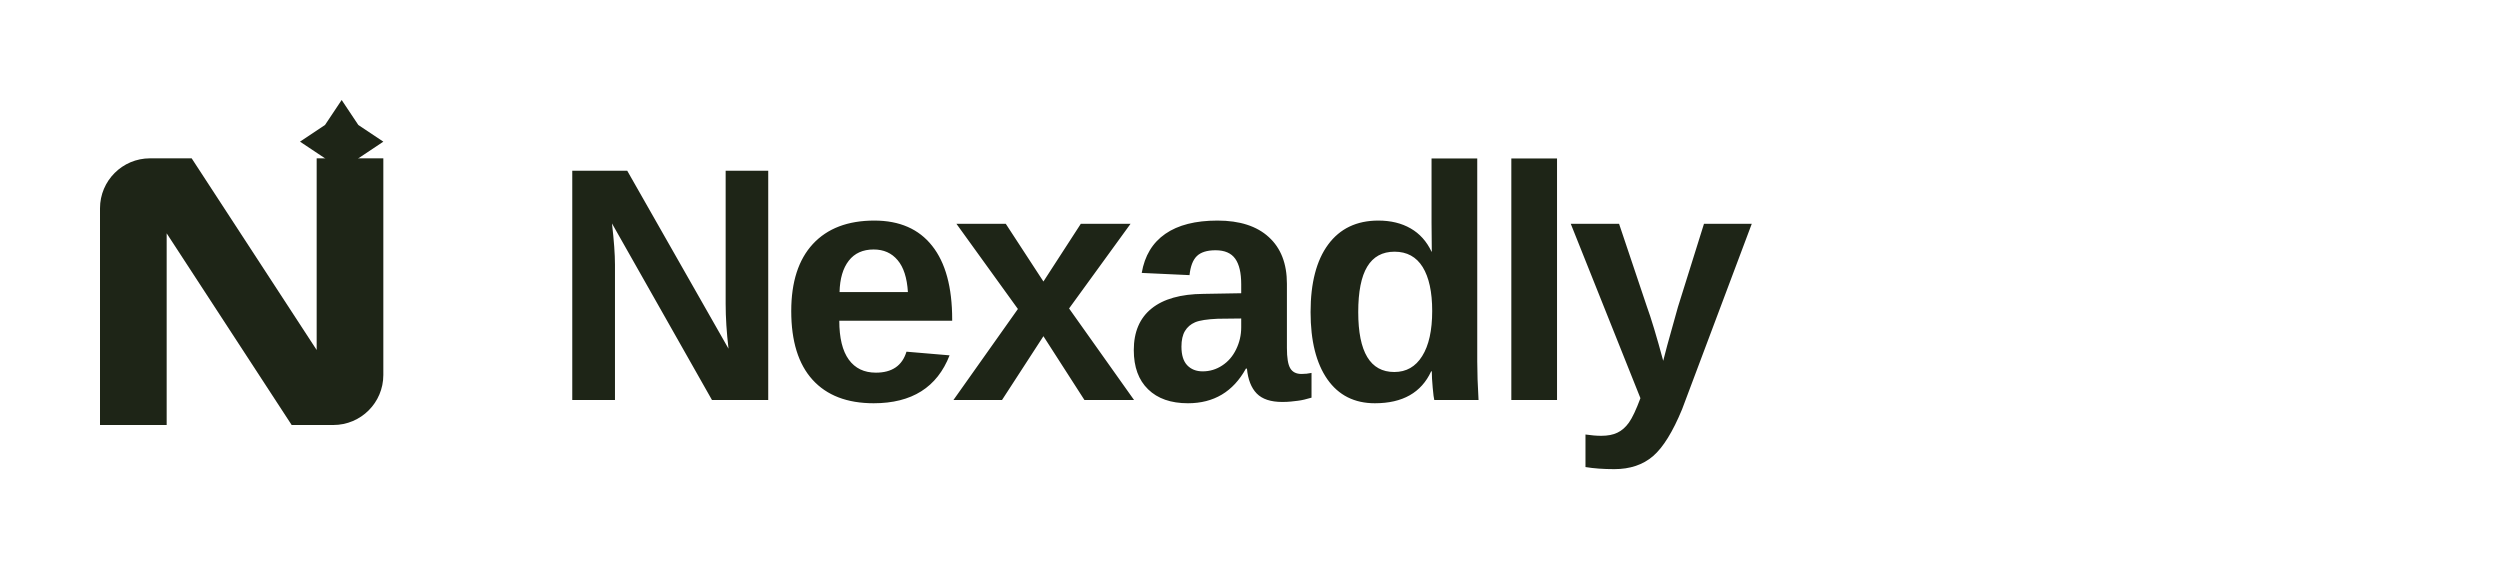
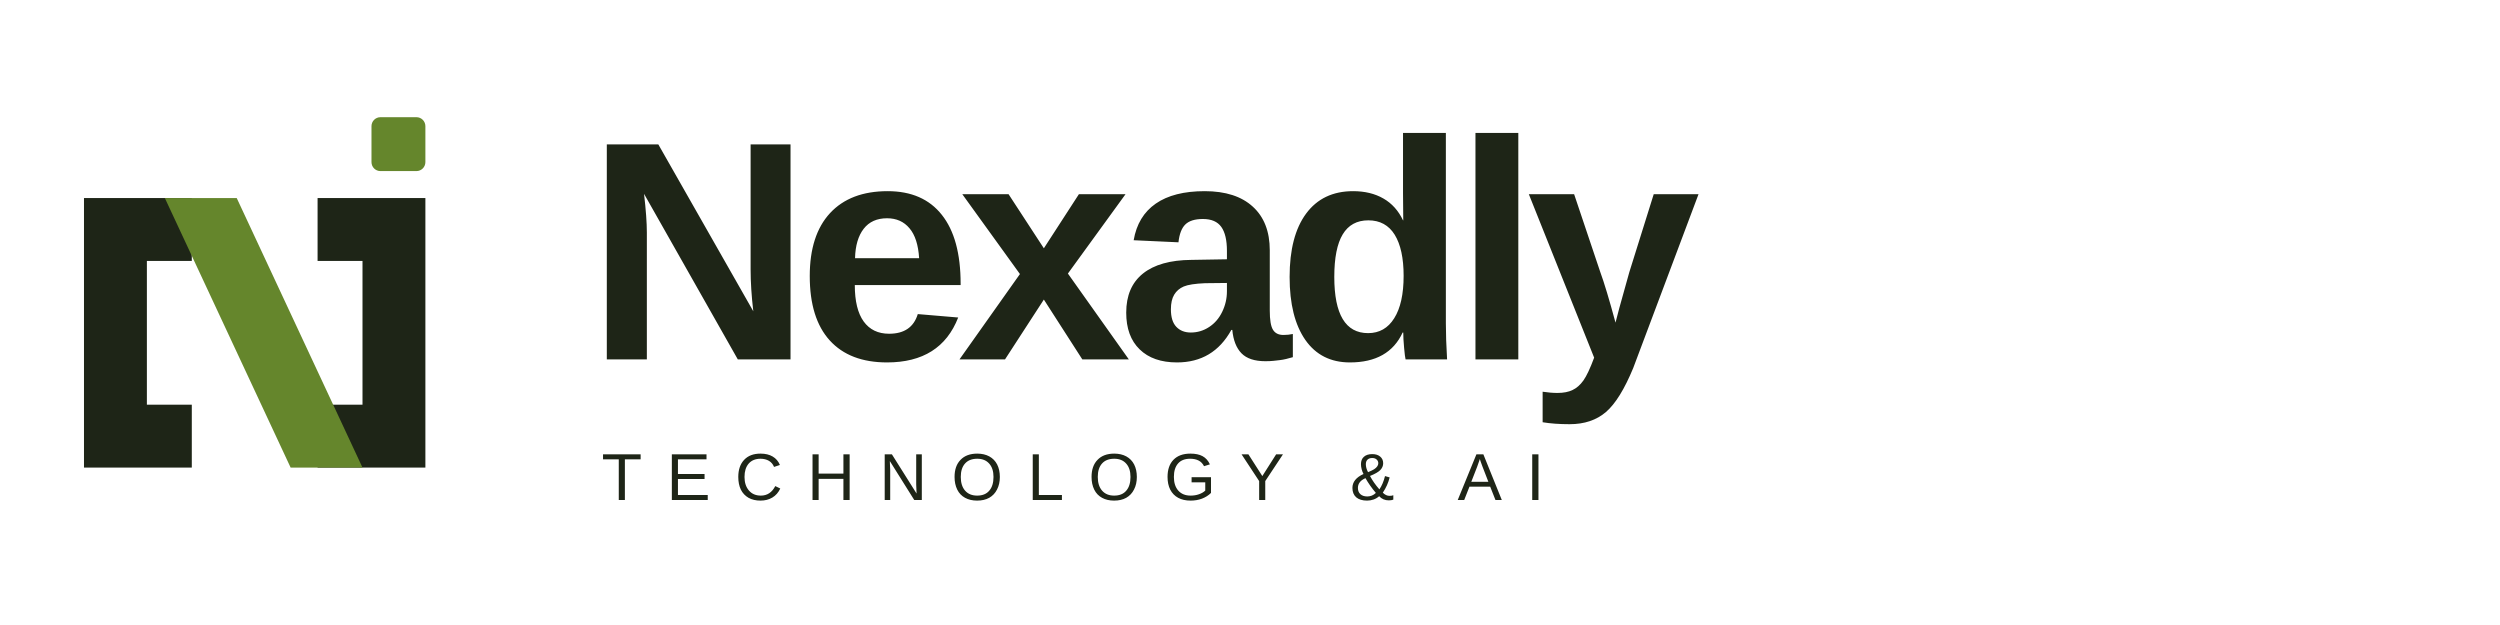
- <svg xmlns="http://www.w3.org/2000/svg" width="600" height="140" viewBox="0 0 300 70">
-   <g transform="translate(5 12)" color="#1e2517">
-     <path d="M7 39V13a6 6 0 0 1 6-6h5l15 23V7h8v26a6 6 0 0 1-6 6h-5L15 16v23H7Z" fill="currentColor" />
-     <path d="m34 3 2-3 2 3 3 2-3 2-2 3-2-3-3-2 3-2Z" fill="currentColor" />
+ <svg xmlns="http://www.w3.org/2000/svg" width="720" height="180" viewBox="0 0 320 80" role="img" aria-labelledby="logo-title">
+   <g transform="translate(5 15) scale(1.15)">
+     <path class="brand-bracket" d="M5 39V9h12v7h-5v16h5v7H5ZM31 9h12v30H31v-7h5V16h-5V9Z" fill="#1e2517" />
+     <path class="brand-connection" d="M14 9h8l14 30h-8L14 9Z" fill="#65862c" />
+     <rect class="brand-node" x="37" y="0" width="6" height="6" rx="1" fill="#65862c" />
  </g>
-   <text x="66" y="48" fill="#1e2517" font-family="Arial,Helvetica,sans-serif" font-weight="600" font-size="40" letter-spacing="-1.5">Nexadly</text>
+   <text x="75" y="46" fill="#1e2517" font-family="Arial,Helvetica,sans-serif" font-size="40" font-weight="700" letter-spacing="-1.8">Nexadly</text>
+   <text x="77" y="64" fill="#1e2517" font-family="Arial,Helvetica,sans-serif" font-size="8.5" font-weight="500" letter-spacing="3.1">TECHNOLOGY &amp; AI</text>
</svg>
